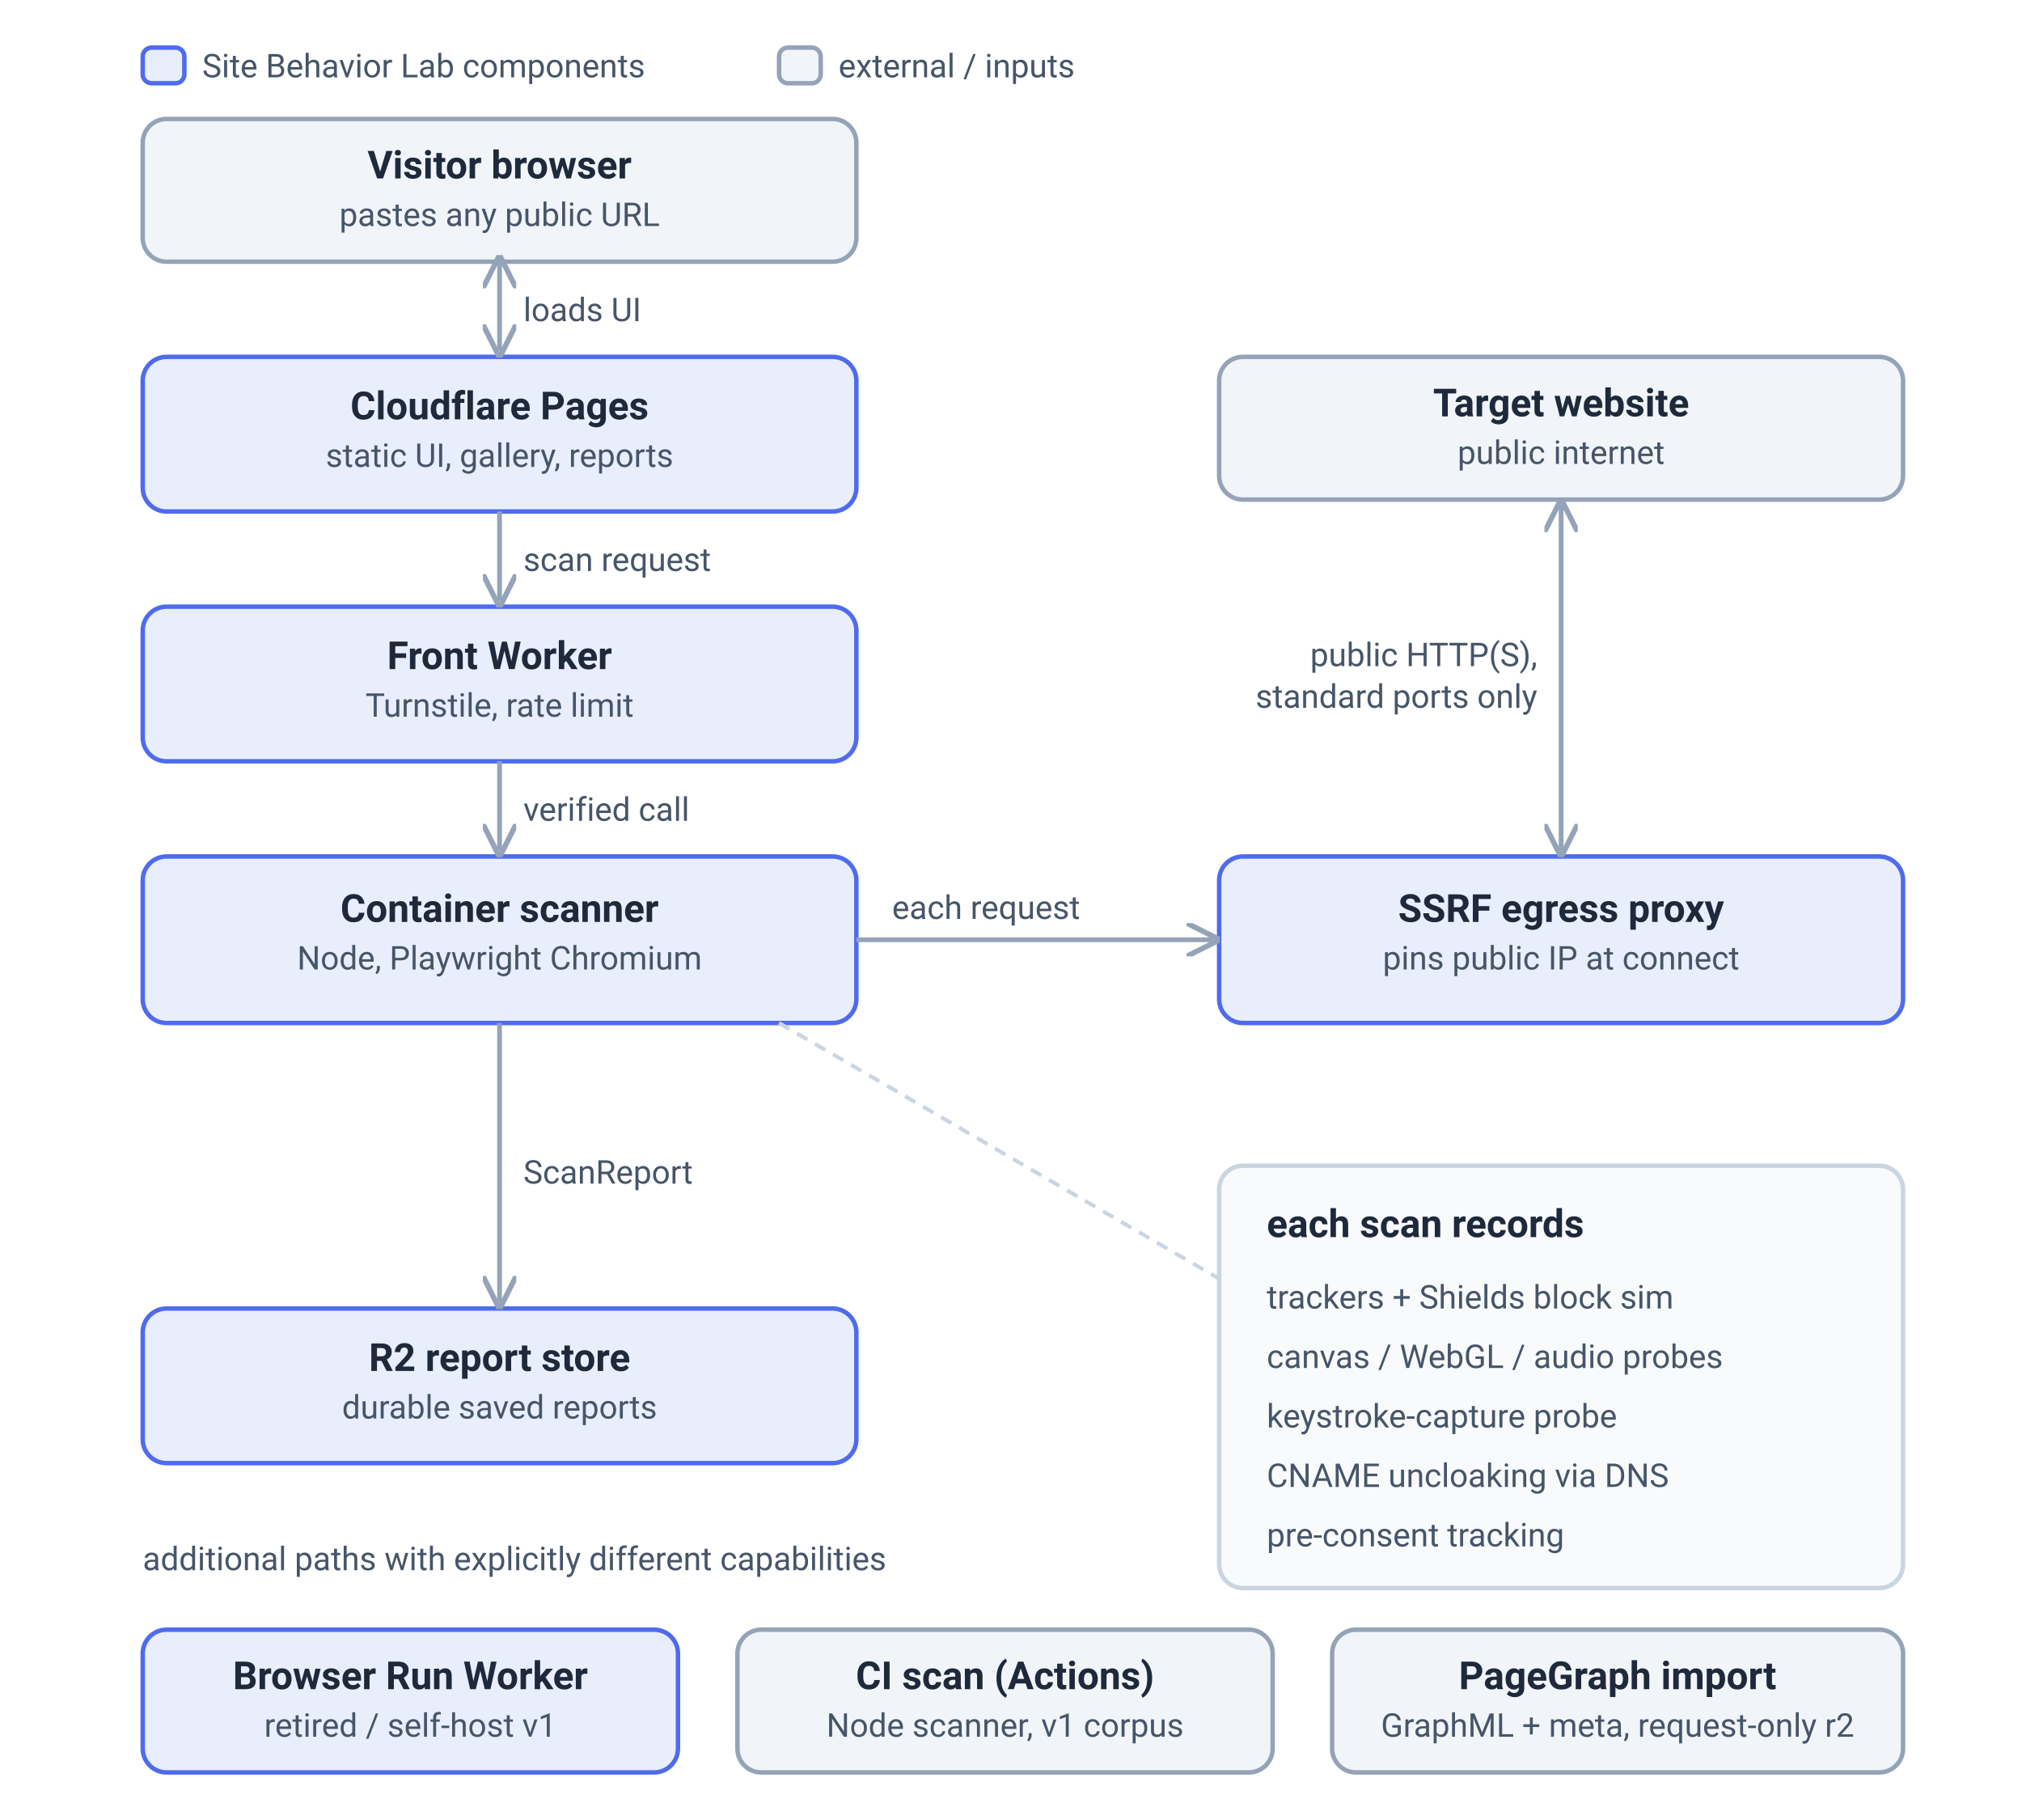
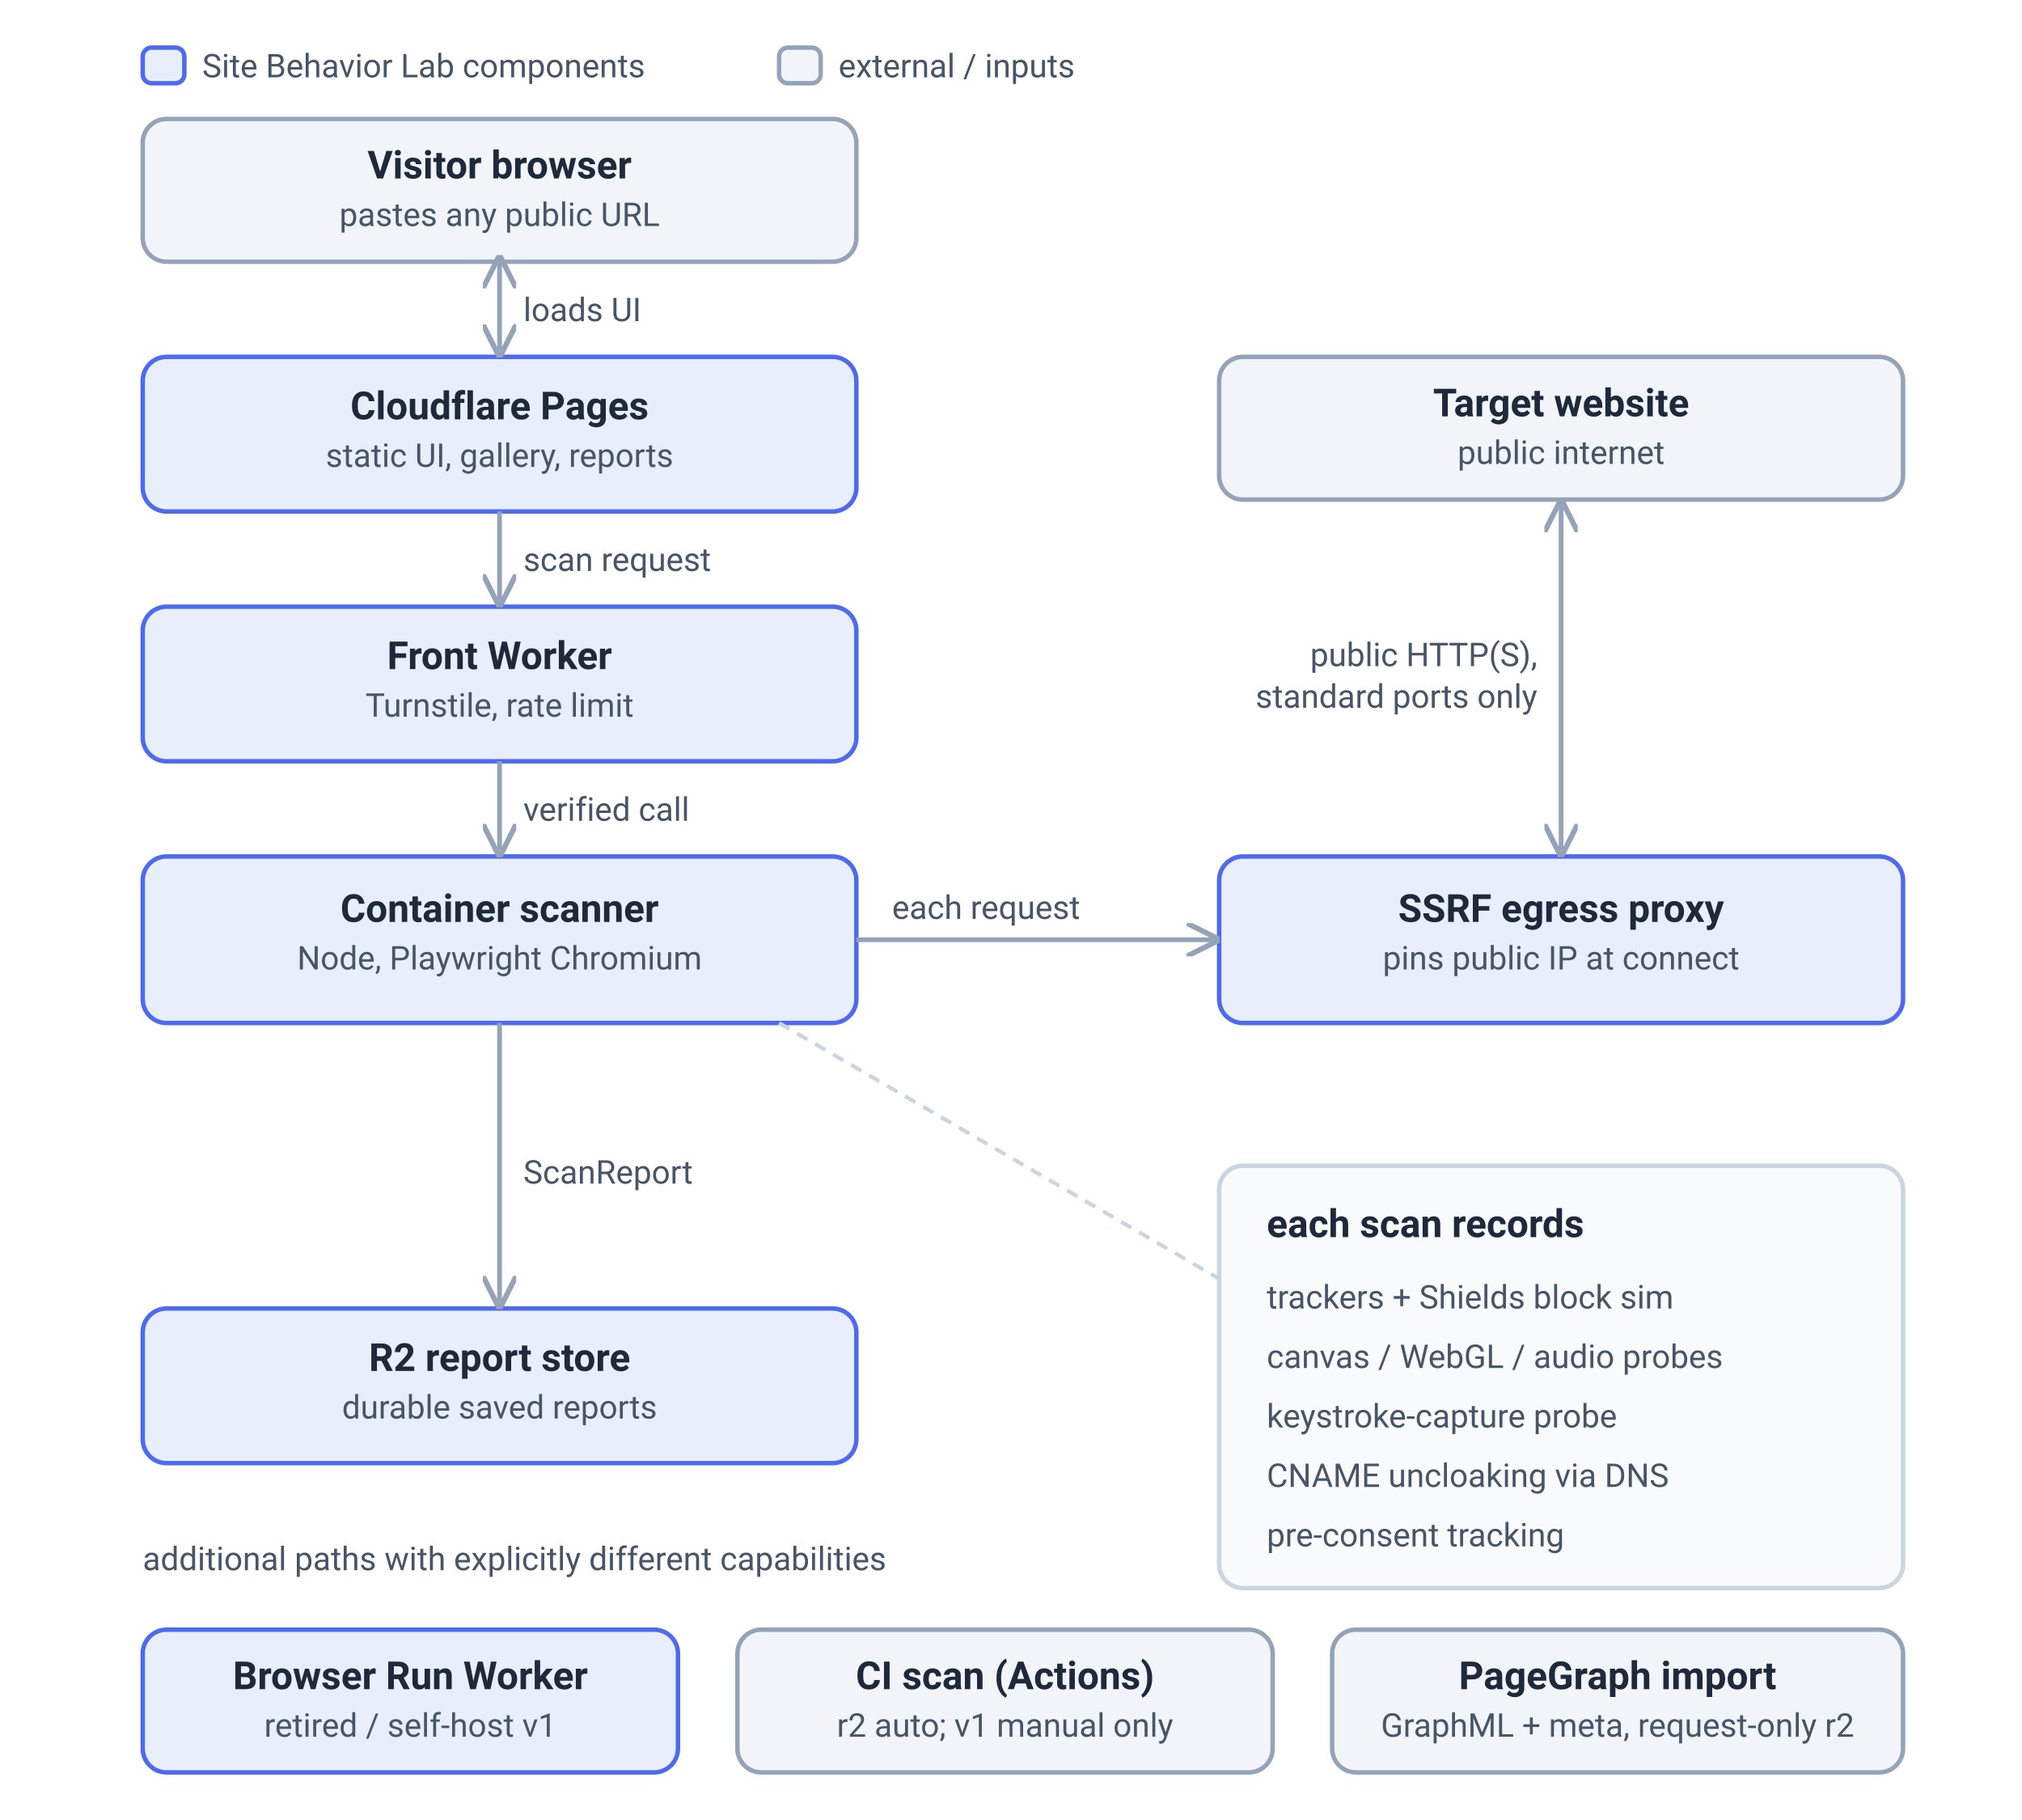
<svg xmlns="http://www.w3.org/2000/svg" width="680" viewBox="0 0 680 612" role="img">
  <style>
  text { font-family: -apple-system, BlinkMacSystemFont, "Segoe UI", Roboto, Helvetica, Arial, sans-serif; }
  .th { font-size: 13px; font-weight: 600; fill: #1e293b; }
  .ts { font-size: 11px; fill: #475569; }
  .c-blue rect, rect.c-blue { fill: #e8eefc; stroke: #4f6bed; stroke-width: 1.5; }
  .c-gray rect, rect.c-gray { fill: #f1f5f9; stroke: #94a3b8; stroke-width: 1.5; }
  rect.box { fill: #f8fafc; stroke: #cbd5e1; stroke-width: 1.5; }
  .leader { stroke: #cbd5e1; stroke-width: 1.3; stroke-dasharray: 4 3; fill: none; }
</style>
  <defs>
    <marker id="ah" viewBox="0 0 10 10" refX="8" refY="5" markerWidth="7" markerHeight="7" orient="auto-start-reverse">
      <path d="M0,0 L10,5 L0,10" fill="none" stroke="#94a3b8" stroke-width="1.6" />
    </marker>
  </defs>
  <rect x="0" y="0" width="680" height="612" fill="#ffffff" />
  <rect class="c-blue" x="48" y="16" width="14" height="12" rx="3" />
  <text class="ts" x="68" y="26">Site Behavior Lab components</text>
  <rect class="c-gray" x="262" y="16" width="14" height="12" rx="3" />
  <text class="ts" x="282" y="26">external / inputs</text>
  <g class="c-gray">
    <rect x="48" y="40" width="240" height="48" rx="8" />
    <text class="th" x="168" y="60" text-anchor="middle">Visitor browser</text>
    <text class="ts" x="168" y="76" text-anchor="middle">pastes any public URL</text>
  </g>
  <g class="c-blue">
    <rect x="48" y="120" width="240" height="52" rx="8" />
    <text class="th" x="168" y="141" text-anchor="middle">Cloudflare Pages</text>
    <text class="ts" x="168" y="157" text-anchor="middle">static UI, gallery, reports</text>
  </g>
  <g class="c-blue">
    <rect x="48" y="204" width="240" height="52" rx="8" />
    <text class="th" x="168" y="225" text-anchor="middle">Front Worker</text>
    <text class="ts" x="168" y="241" text-anchor="middle">Turnstile, rate limit</text>
  </g>
  <g class="c-blue">
    <rect x="48" y="288" width="240" height="56" rx="8" />
    <text class="th" x="168" y="310" text-anchor="middle">Container scanner</text>
    <text class="ts" x="168" y="326" text-anchor="middle">Node, Playwright Chromium</text>
  </g>
  <g class="c-blue">
    <rect x="48" y="440" width="240" height="52" rx="8" />
    <text class="th" x="168" y="461" text-anchor="middle">R2 report store</text>
    <text class="ts" x="168" y="477" text-anchor="middle">durable saved reports</text>
  </g>
  <g class="c-gray">
    <rect x="410" y="120" width="230" height="48" rx="8" />
    <text class="th" x="525" y="140" text-anchor="middle">Target website</text>
    <text class="ts" x="525" y="156" text-anchor="middle">public internet</text>
  </g>
  <g class="c-blue">
    <rect x="410" y="288" width="230" height="56" rx="8" />
    <text class="th" x="525" y="310" text-anchor="middle">SSRF egress proxy</text>
    <text class="ts" x="525" y="326" text-anchor="middle">pins public IP at connect</text>
  </g>
  <rect class="box" x="410" y="392" width="230" height="142" rx="8" />
  <text class="th" x="426" y="416">each scan records</text>
  <text class="ts" x="426" y="440">trackers + Shields block sim</text>
  <text class="ts" x="426" y="460">canvas / WebGL / audio probes</text>
  <text class="ts" x="426" y="480">keystroke-capture probe</text>
  <text class="ts" x="426" y="500">CNAME uncloaking via DNS</text>
  <text class="ts" x="426" y="520">pre-consent tracking</text>
  <text class="ts" x="48" y="528">additional paths with explicitly different capabilities</text>
  <g class="c-blue">
    <rect x="48" y="548" width="180" height="48" rx="8" />
    <text class="th" x="138" y="568" text-anchor="middle">Browser Run Worker</text>
    <text class="ts" x="138" y="584" text-anchor="middle">retired / self-host v1</text>
  </g>
  <g class="c-gray">
    <rect x="248" y="548" width="180" height="48" rx="8" />
    <text class="th" x="338" y="568" text-anchor="middle">CI scan (Actions)</text>
-     <text class="ts" x="338" y="584" text-anchor="middle">Node scanner, v1 corpus</text>
+     <text class="ts" x="338" y="584" text-anchor="middle">r2 auto; v1 manual only</text>
  </g>
  <g class="c-gray">
    <rect x="448" y="548" width="192" height="48" rx="8" />
    <text class="th" x="544" y="568" text-anchor="middle">PageGraph import</text>
    <text class="ts" x="544" y="584" text-anchor="middle">GraphML + meta, request-only r2</text>
  </g>
  <line x1="168" y1="88" x2="168" y2="118" stroke="#94a3b8" stroke-width="1.6" marker-start="url(#ah)" marker-end="url(#ah)" />
  <text class="ts" x="176" y="108">loads UI</text>
  <line x1="168" y1="172" x2="168" y2="202" stroke="#94a3b8" stroke-width="1.6" marker-end="url(#ah)" />
  <text class="ts" x="176" y="192">scan request</text>
  <line x1="168" y1="256" x2="168" y2="286" stroke="#94a3b8" stroke-width="1.6" marker-end="url(#ah)" />
  <text class="ts" x="176" y="276">verified call</text>
  <line x1="168" y1="344" x2="168" y2="438" stroke="#94a3b8" stroke-width="1.6" marker-end="url(#ah)" />
  <text class="ts" x="176" y="398">ScanReport</text>
  <line x1="288" y1="316" x2="408" y2="316" stroke="#94a3b8" stroke-width="1.6" marker-end="url(#ah)" />
  <text class="ts" x="300" y="309">each request</text>
  <line x1="525" y1="286" x2="525" y2="170" stroke="#94a3b8" stroke-width="1.6" marker-start="url(#ah)" marker-end="url(#ah)" />
  <text class="ts" x="517" y="224" text-anchor="end">public HTTP(S),</text>
  <text class="ts" x="517" y="238" text-anchor="end">standard ports only</text>
  <line class="leader" x1="262" y1="344" x2="410" y2="430" />
</svg>
